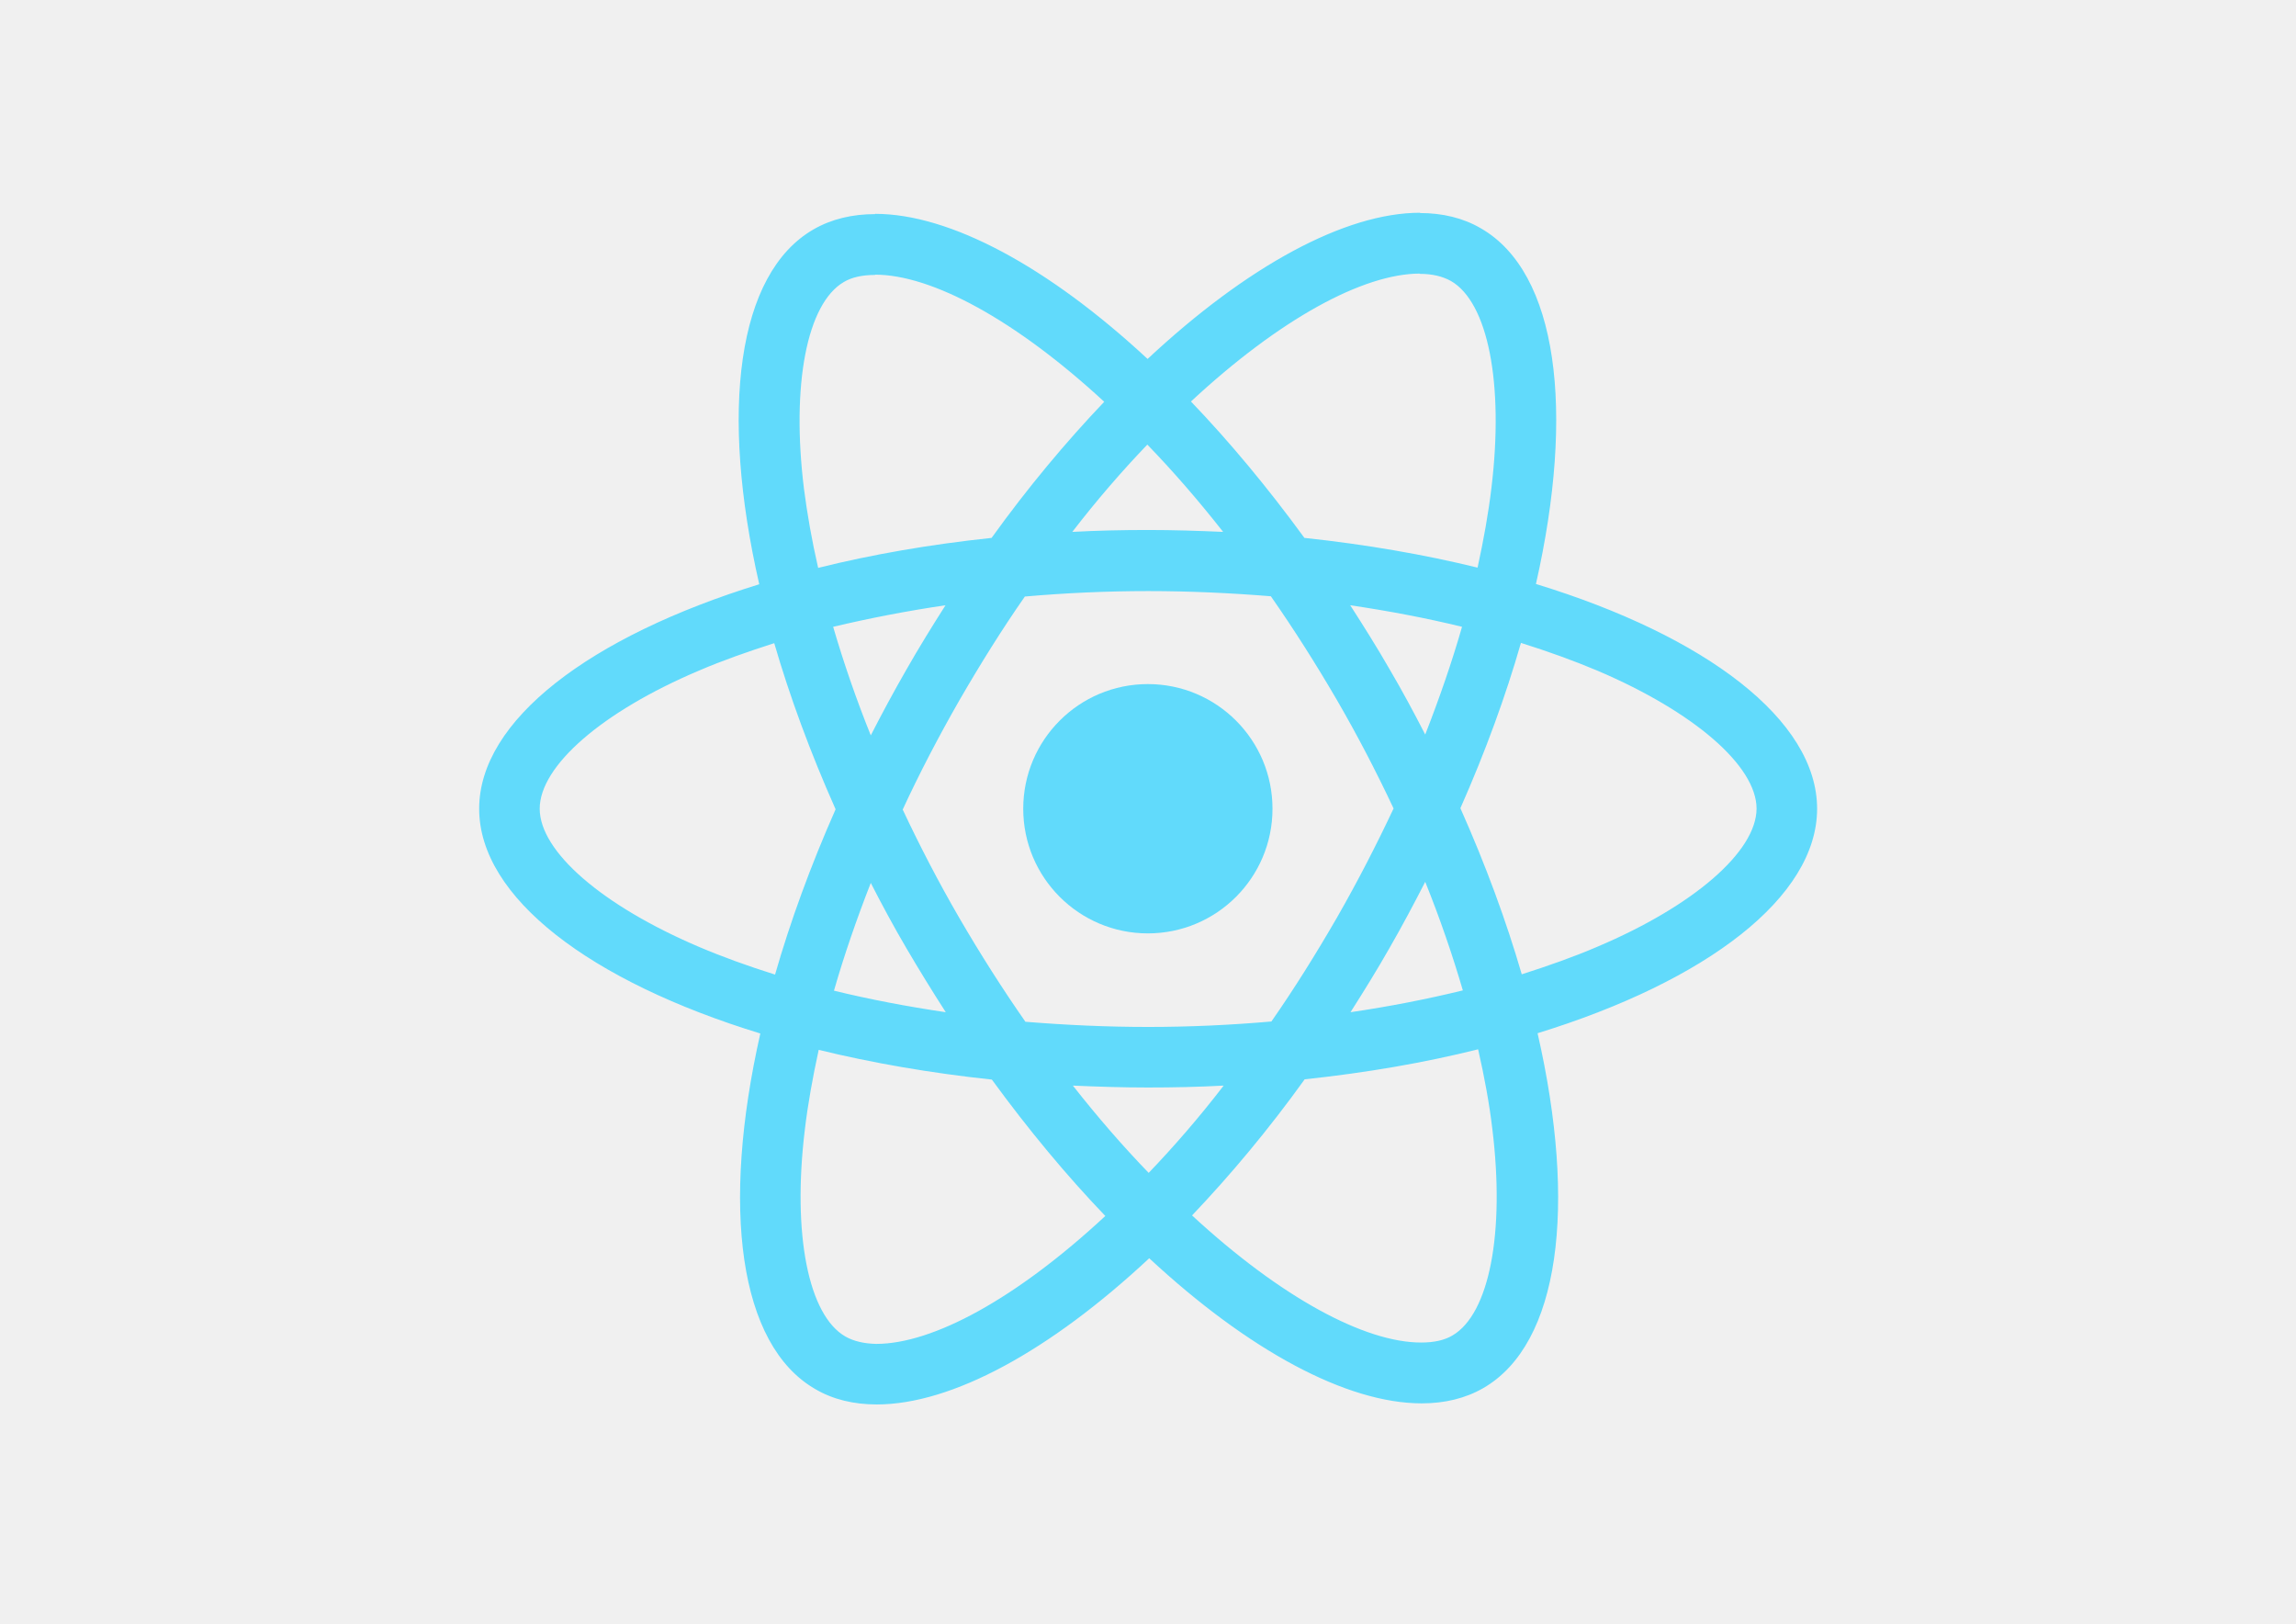
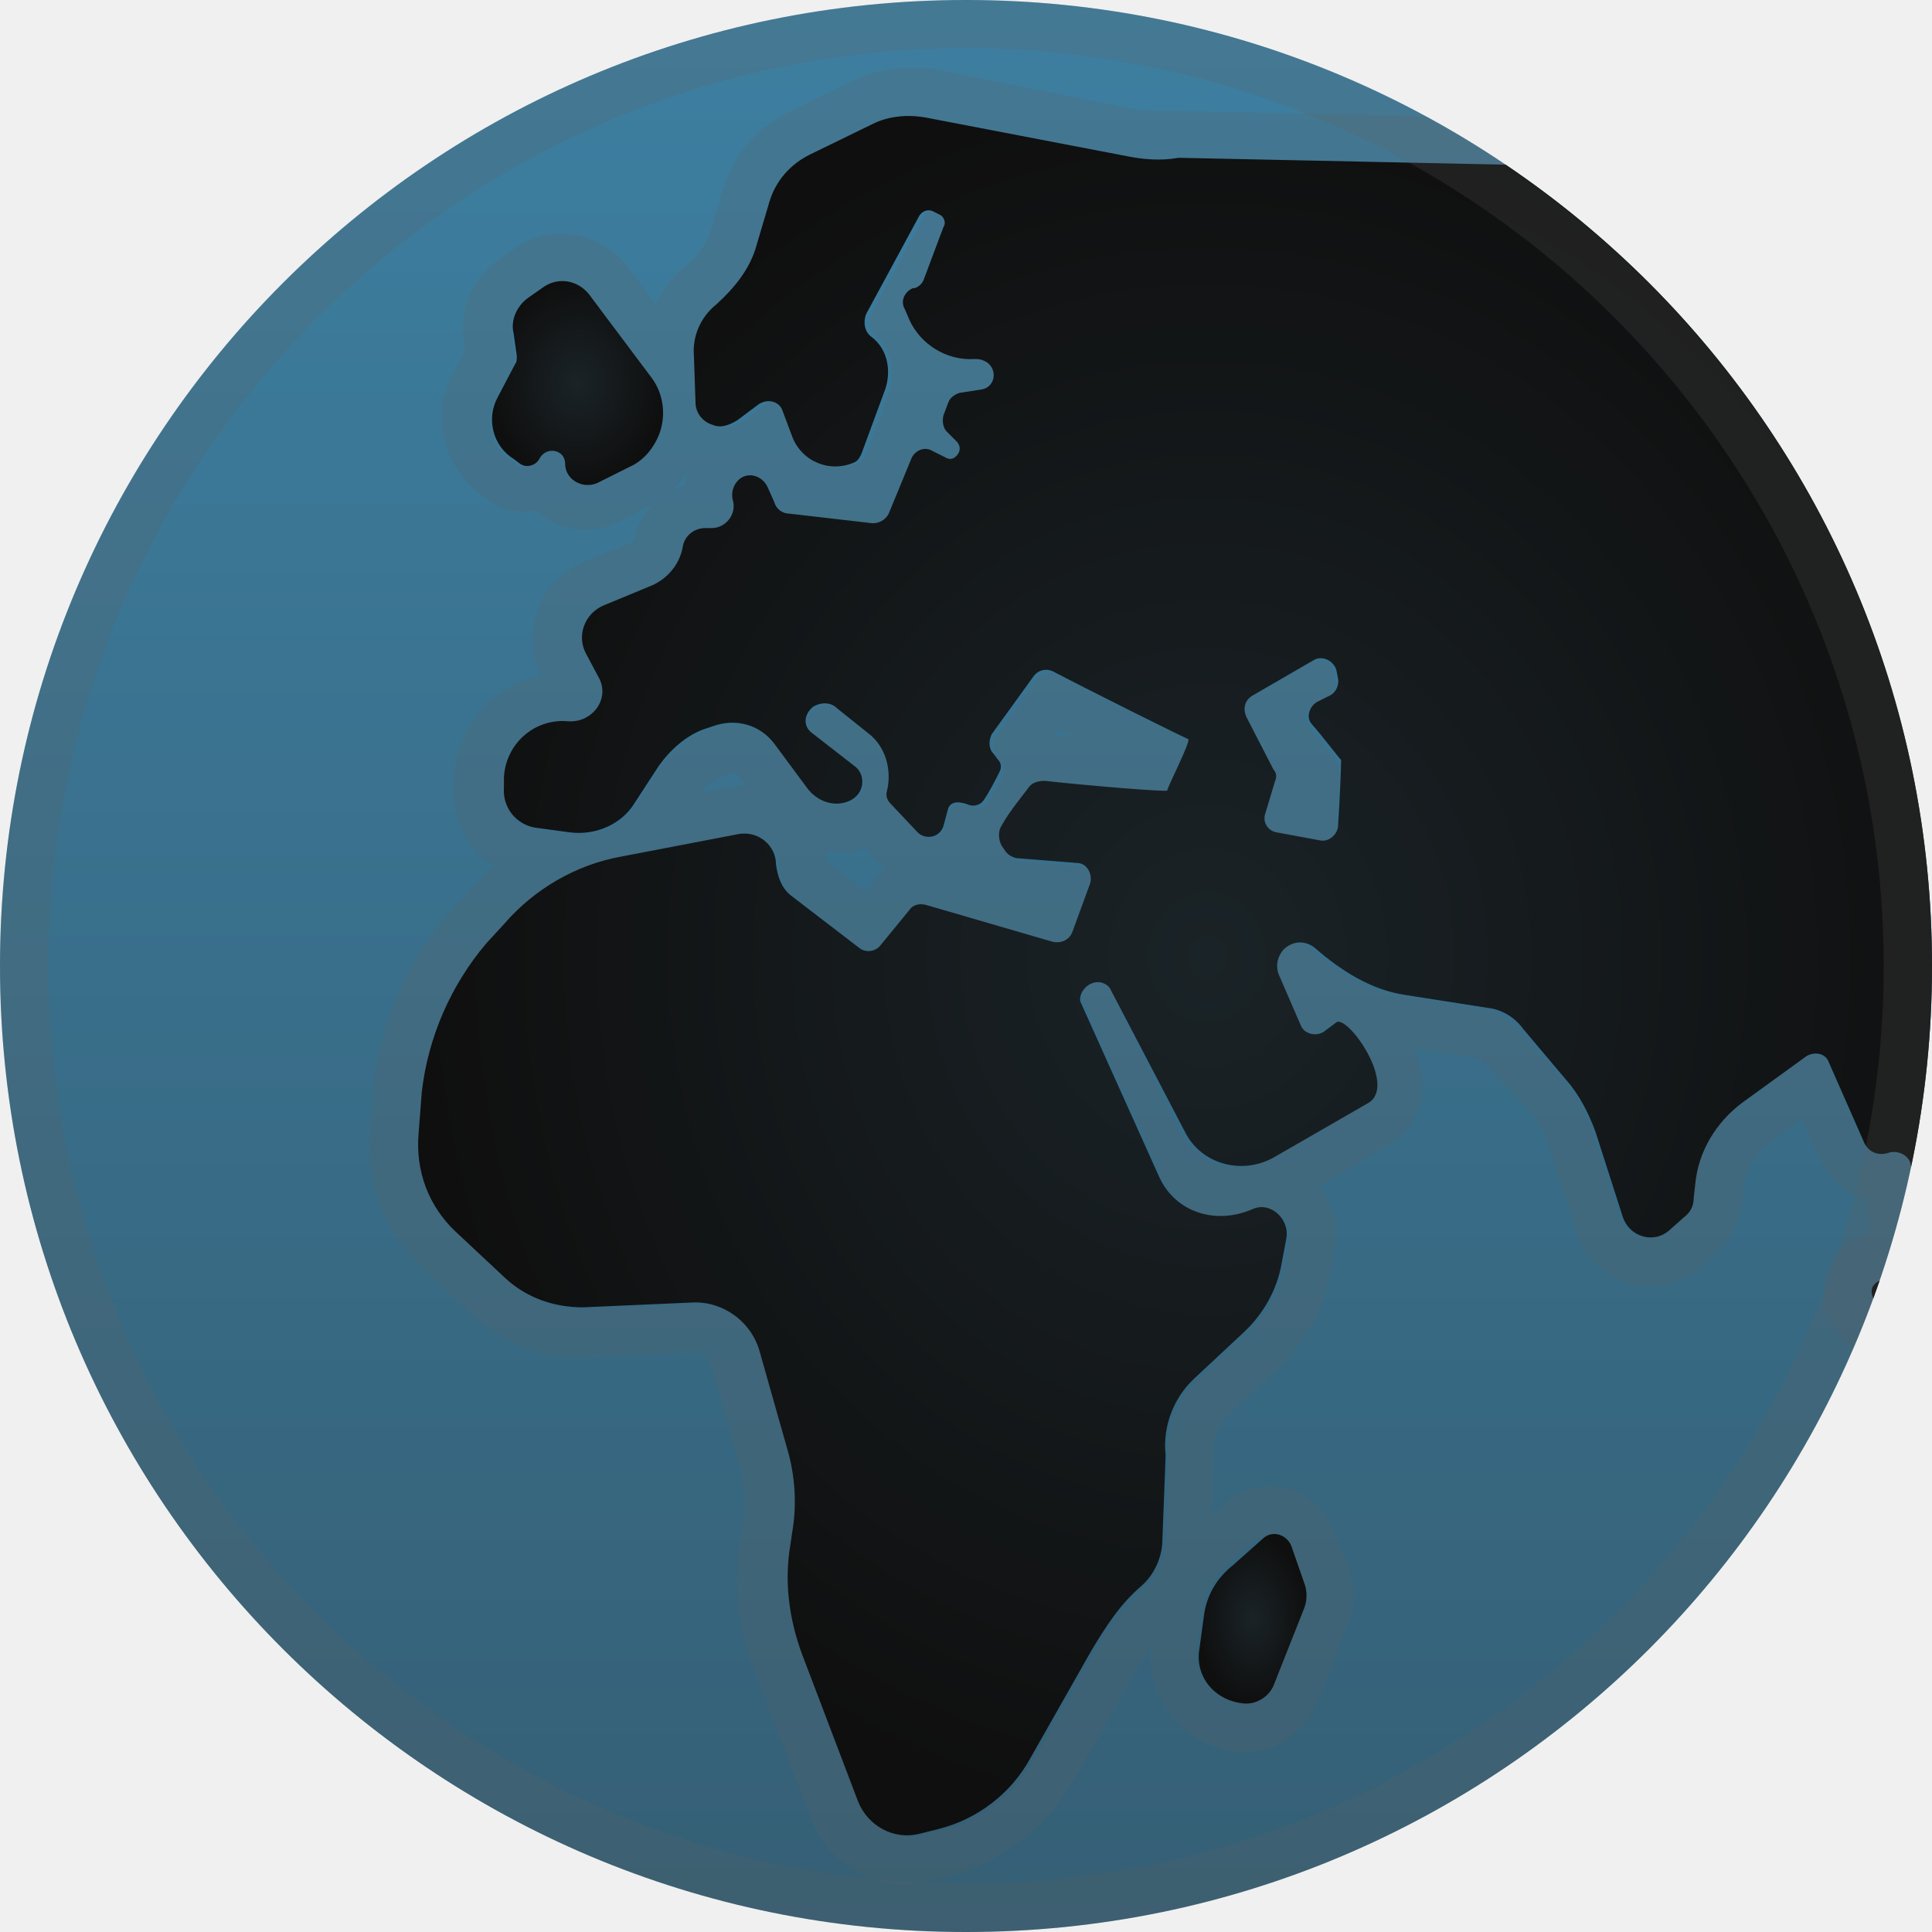
- <svg xmlns="http://www.w3.org/2000/svg" viewBox="0 0 841.9 595.3">
-   <g fill="#61DAFB">
-     <path d="M666.3 296.5c0-32.5-40.7-63.3-103.1-82.4 14.4-63.6 8-114.2-20.2-130.4-6.5-3.8-14.1-5.6-22.4-5.6v22.3c4.6 0 8.3.9 11.4 2.6 13.6 7.8 19.5 37.5 14.9 75.7-1.1 9.4-2.9 19.3-5.1 29.4-19.6-4.8-41-8.5-63.5-10.9-13.5-18.5-27.5-35.3-41.6-50 32.6-30.3 63.2-46.9 84-46.9V78c-27.5 0-63.5 19.6-99.9 53.6-36.4-33.8-72.4-53.2-99.9-53.2v22.3c20.7 0 51.4 16.5 84 46.6-14 14.7-28 31.4-41.3 49.9-22.6 2.4-44 6.1-63.6 11-2.3-10-4-19.7-5.2-29-4.7-38.2 1.1-67.9 14.6-75.8 3-1.8 6.9-2.6 11.5-2.6V78.5c-8.4 0-16 1.8-22.6 5.6-28.1 16.2-34.4 66.7-19.9 130.1-62.2 19.2-102.7 49.9-102.7 82.3 0 32.5 40.7 63.3 103.1 82.4-14.4 63.6-8 114.2 20.2 130.4 6.5 3.8 14.1 5.6 22.5 5.6 27.5 0 63.5-19.6 99.9-53.6 36.4 33.8 72.4 53.2 99.9 53.2 8.4 0 16-1.8 22.6-5.6 28.1-16.2 34.4-66.7 19.9-130.1 62-19.1 102.5-49.9 102.5-82.3zm-130.2-66.7c-3.7 12.9-8.3 26.2-13.5 39.5-4.1-8-8.4-16-13.1-24-4.6-8-9.5-15.8-14.4-23.4 14.2 2.1 27.9 4.7 41 7.9zm-45.8 106.5c-7.8 13.5-15.8 26.3-24.1 38.2-14.9 1.3-30 2-45.2 2-15.1 0-30.2-.7-45-1.9-8.3-11.9-16.4-24.6-24.2-38-7.6-13.1-14.5-26.4-20.8-39.8 6.2-13.4 13.2-26.8 20.7-39.9 7.8-13.5 15.8-26.3 24.1-38.2 14.9-1.3 30-2 45.2-2 15.1 0 30.2.7 45 1.9 8.3 11.9 16.4 24.6 24.2 38 7.6 13.1 14.5 26.4 20.8 39.8-6.3 13.4-13.2 26.8-20.7 39.9zm32.3-13c5.4 13.4 10 26.8 13.8 39.8-13.1 3.2-26.9 5.9-41.2 8 4.9-7.7 9.8-15.6 14.4-23.7 4.6-8 8.9-16.1 13-24.1zM421.2 430c-9.3-9.6-18.6-20.3-27.8-32 9 .4 18.2.7 27.5.7 9.4 0 18.7-.2 27.8-.7-9 11.7-18.3 22.4-27.5 32zm-74.4-58.9c-14.2-2.1-27.9-4.7-41-7.9 3.7-12.9 8.3-26.2 13.5-39.5 4.1 8 8.4 16 13.1 24 4.7 8 9.5 15.8 14.4 23.4zM420.7 163c9.3 9.6 18.6 20.3 27.8 32-9-.4-18.2-.7-27.5-.7-9.4 0-18.7.2-27.8.7 9-11.7 18.3-22.4 27.5-32zm-74 58.9c-4.9 7.7-9.8 15.6-14.4 23.7-4.6 8-8.9 16-13 24-5.4-13.4-10-26.8-13.8-39.8 13.1-3.1 26.9-5.8 41.2-7.9zm-90.5 125.2c-35.4-15.1-58.3-34.9-58.3-50.6 0-15.7 22.9-35.6 58.3-50.6 8.6-3.7 18-7 27.7-10.1 5.7 19.6 13.2 40 22.5 60.9-9.2 20.8-16.6 41.1-22.2 60.6-9.9-3.1-19.3-6.5-28-10.2zM310 490c-13.6-7.8-19.5-37.5-14.9-75.7 1.1-9.4 2.9-19.3 5.1-29.4 19.6 4.8 41 8.5 63.5 10.9 13.5 18.5 27.5 35.3 41.6 50-32.6 30.3-63.2 46.9-84 46.9-4.5-.1-8.3-1-11.3-2.7zm237.2-76.2c4.7 38.2-1.1 67.9-14.6 75.8-3 1.8-6.9 2.6-11.5 2.6-20.7 0-51.4-16.5-84-46.6 14-14.7 28-31.4 41.3-49.9 22.6-2.4 44-6.1 63.6-11 2.3 10.1 4.1 19.8 5.2 29.1zm38.5-66.7c-8.6 3.7-18 7-27.7 10.1-5.7-19.6-13.2-40-22.5-60.9 9.2-20.8 16.6-41.1 22.2-60.6 9.9 3.1 19.3 6.5 28.1 10.2 35.4 15.1 58.3 34.9 58.3 50.6-.1 15.7-23 35.6-58.4 50.6zM320.8 78.4z" />
-     <circle cx="420.9" cy="296.5" r="45.7" />
-     <path d="M520.5 78.1z" />
+ <svg xmlns="http://www.w3.org/2000/svg" width="250" height="250" viewBox="0 0 250 250" fill="none">
+   <path d="M125 250C194.036 250 250 194.036 250 125C250 55.964 194.036 0 125 0C55.964 0 0 55.964 0 125C0 194.036 55.964 250 125 250Z" fill="url(#paint0_linear_735_21)" />
+   <mask id="mask0_735_21" style="mask-type:luminance" maskUnits="userSpaceOnUse" x="0" y="0" width="250" height="250">
+     <path d="M125 250C194.036 250 250 194.036 250 125C250 55.964 194.036 0 125 0C55.964 0 0 55.964 0 125C0 194.036 55.964 250 125 250Z" fill="white" />
+   </mask>
+   <g mask="url(#mask0_735_21)">
+     <g opacity="0.2">
+       <path d="M72.71 36.457C73.96 36.457 75.209 37.082 76.043 38.124L84.168 48.957C85.835 51.249 86.251 54.165 84.793 56.874C83.959 58.332 82.709 59.582 81.251 60.415L77.084 62.499C76.668 62.707 76.251 62.707 75.835 62.707C74.376 62.707 72.918 61.457 72.918 59.999C72.918 58.957 72.084 58.332 71.251 58.332C70.626 58.332 70.001 58.749 69.585 59.374C69.376 59.999 68.751 60.415 68.126 60.415C67.709 60.415 67.501 60.415 67.084 60.207L66.251 59.582C63.543 57.915 62.709 54.582 64.168 51.665L66.46 47.29C66.668 46.874 66.668 46.665 66.668 46.249L66.251 43.332C66.043 41.457 66.668 39.79 68.126 38.749L70.209 37.29C71.043 36.874 71.876 36.457 72.71 36.457ZM72.71 30.207C70.626 30.207 68.334 30.832 66.668 32.082L64.584 33.54C61.043 36.04 59.376 39.999 60.001 44.165L60.209 45.415L58.543 48.332C55.626 53.957 57.501 60.832 62.709 64.374L63.543 64.999C64.793 65.832 66.251 66.249 67.918 66.249C68.334 66.249 68.959 66.249 69.376 66.04C71.043 67.707 73.334 68.54 75.626 68.54C77.084 68.54 78.334 68.332 79.584 67.707L83.751 65.624C86.459 64.374 88.751 62.082 90.209 59.165C92.501 54.582 92.084 48.957 88.959 44.79L81.251 34.582C79.168 31.874 76.043 30.207 72.71 30.207Z" fill="#5E5E5E" />
+       <path d="M165.001 107.916L170.626 108.958H171.042C172.084 108.958 172.917 108.124 172.917 107.083C173.126 104.166 173.542 99.374 173.126 98.749C172.917 98.333 170.834 95.833 169.376 94.166C168.542 93.124 168.959 91.666 170.001 91.249L171.667 90.416C172.501 89.999 172.917 88.958 172.709 88.124L172.501 87.083C172.501 86.041 171.667 85.416 170.834 85.416C170.417 85.416 170.209 85.416 169.792 85.624L161.876 90.208C161.042 90.624 160.626 91.874 161.042 92.916L164.584 99.791C164.792 100.208 164.792 100.833 164.792 101.249L163.542 105.416C163.126 106.458 163.959 107.708 165.001 107.916Z" fill="#5E5E5E" />
+       <path d="M258.334 185.624C258.126 185.416 258.126 185.416 257.918 185.207L242.918 168.124C242.501 167.707 242.501 166.874 242.918 166.249L243.126 166.041C243.334 165.832 243.751 165.624 243.959 165.624C244.168 165.624 244.376 165.624 244.584 165.832L250.209 169.166C250.418 169.374 250.626 169.374 250.834 169.374C251.668 169.374 252.501 168.332 252.084 167.499L248.959 161.457L248.751 161.041L247.501 151.041C247.293 149.791 246.251 149.166 245.209 149.166C245.001 149.166 244.793 149.166 244.376 149.374C243.959 149.582 243.751 149.582 243.543 149.582C242.709 149.582 241.668 149.166 241.251 148.124L236.668 137.707C236.251 136.874 235.626 136.457 234.793 136.457C234.376 136.457 233.959 136.666 233.543 136.874L225.209 142.916C221.876 145.416 219.584 149.166 219.168 153.332L218.959 155.207C218.751 156.249 218.334 157.082 217.709 157.707L215.834 159.374C215.209 159.999 214.168 160.207 213.334 160.207C211.668 160.207 210.209 159.166 209.584 157.499L206.043 146.457C205.209 143.957 203.959 141.666 202.293 139.791L196.668 133.332C195.418 131.874 193.751 131.041 192.084 130.624L181.459 128.957C177.084 128.332 173.126 125.832 169.793 122.916C169.168 122.499 168.543 122.082 167.709 122.082C166.876 122.082 166.043 122.499 165.418 123.124C164.584 123.957 164.376 125.416 165.001 126.666L167.709 132.916C168.126 133.541 168.751 134.166 169.584 134.166C170.001 134.166 170.418 133.957 170.626 133.749L172.293 132.499H172.501C174.376 132.499 180.001 140.832 176.459 142.916L164.168 149.999C162.918 150.832 161.459 151.041 160.001 151.041C157.084 151.041 154.168 149.374 152.709 146.666L143.751 128.124C143.334 127.499 142.709 127.082 142.084 127.082C140.626 127.082 139.584 128.541 140.209 129.791L150.418 152.499C151.876 155.832 155.001 157.499 158.334 157.499C159.793 157.499 161.043 157.291 162.501 156.666C162.918 156.457 163.334 156.457 163.751 156.457C165.626 156.457 167.293 158.332 166.876 160.416L166.251 163.749C165.626 167.291 163.751 170.416 161.251 172.707L155.001 178.541C152.293 181.041 150.834 184.791 151.251 188.541L150.834 199.374C150.834 201.666 149.793 203.749 148.126 205.416C145.418 207.916 143.543 210.624 141.668 213.749L133.751 227.707C131.251 232.291 126.876 235.624 121.876 236.874L119.376 237.499C118.751 237.707 118.334 237.707 117.709 237.707C115.001 237.707 112.501 236.041 111.459 233.332L104.168 214.166C102.501 209.582 101.876 204.791 102.709 199.999L102.918 198.541C103.543 194.999 103.334 191.249 102.293 187.707L98.751 175.207C97.709 171.457 94.168 168.749 90.418 168.749H90.001L75.834 169.374H75.209C71.668 169.374 68.334 168.124 65.834 165.624L59.376 159.582C55.834 156.249 54.168 151.666 54.584 146.874L55.001 141.457C55.626 134.374 58.543 127.707 63.126 122.291L65.418 119.791C69.376 115.207 74.793 112.082 80.626 111.041L95.834 108.124H96.668C98.751 108.124 100.834 109.791 100.834 112.082C100.834 113.541 101.459 115.207 102.709 116.041L111.668 122.916C112.084 123.124 112.501 123.332 112.918 123.332C113.543 123.332 113.959 123.124 114.376 122.707L118.126 118.124C118.543 117.707 119.168 117.499 119.584 117.499H120.209L136.668 122.291H137.293C138.126 122.291 138.959 121.874 139.168 121.041L141.459 114.791C141.876 113.541 141.043 112.291 139.793 112.082L131.876 111.457C131.251 111.457 130.626 111.041 130.418 110.416L130.001 109.791C129.584 109.166 129.584 108.124 130.001 107.291C131.043 105.624 132.293 103.957 133.543 102.291C133.959 101.666 134.793 101.457 135.418 101.457H135.626C140.834 101.874 149.584 102.707 151.251 102.707H151.459C151.459 102.499 154.584 96.249 154.168 96.041C153.751 95.832 141.043 89.374 136.668 87.291C136.459 87.082 136.043 87.082 135.834 87.082C135.209 87.082 134.584 87.291 134.168 87.916L128.751 95.416C128.334 96.249 128.334 97.082 128.959 97.916L129.584 98.749C130.001 99.166 130.001 99.791 129.793 100.207C129.168 101.457 128.543 102.707 127.709 103.957C127.501 104.374 126.876 104.582 126.459 104.582C126.251 104.582 126.043 104.582 126.043 104.582C125.209 104.166 124.584 104.166 124.168 104.166C123.543 104.166 123.126 104.374 122.918 104.791L122.293 107.082C122.084 107.916 121.251 108.541 120.418 108.541C120.001 108.541 119.376 108.332 118.959 107.916L115.418 104.166C115.001 103.749 114.793 103.124 115.001 102.499C115.626 99.791 114.793 97.082 112.709 95.207L108.543 91.874C108.126 91.457 107.501 91.249 106.876 91.249C106.459 91.249 105.834 91.457 105.418 91.666C104.168 92.707 104.168 94.166 105.209 94.999L110.834 99.374C112.501 100.624 112.084 103.749 108.959 104.166H108.334C106.876 104.166 105.418 103.332 104.584 102.082L100.418 96.457C99.168 94.791 97.084 93.749 95.001 93.749C94.168 93.749 93.334 93.957 92.501 94.166L91.251 94.582C88.751 95.624 86.668 97.291 85.418 99.374L82.293 104.166C80.626 106.666 78.126 107.916 75.209 107.916H73.959L69.376 107.291C66.876 106.874 65.209 104.791 65.418 102.082V100.832C65.626 96.666 68.959 93.541 72.918 93.541H73.751H74.168C77.084 93.541 78.959 90.416 77.709 87.916L76.043 84.791C74.793 82.291 76.043 79.582 78.334 78.541L84.376 76.041C86.459 75.207 88.126 73.332 88.543 71.041C88.751 69.582 90.001 68.541 91.459 68.541H92.293C94.376 68.541 95.626 66.666 95.001 64.791C94.584 63.749 95.001 62.707 96.043 62.082C96.459 61.874 96.876 61.666 97.293 61.666C98.334 61.666 99.168 62.291 99.584 63.332L100.418 65.207C100.834 66.041 101.459 66.457 102.293 66.666L113.126 67.916H113.334C114.168 67.916 114.793 67.499 115.209 66.666L118.126 59.582C118.543 58.749 119.168 58.332 120.001 58.332C120.418 58.332 120.626 58.332 120.834 58.541L122.709 59.582C122.918 59.791 123.126 59.791 123.334 59.791C123.751 59.791 124.168 59.582 124.376 59.166C124.584 58.749 124.584 57.916 124.168 57.499L122.918 56.249C122.293 55.624 122.084 54.791 122.501 54.166L122.918 52.082C123.126 51.457 123.751 51.041 124.376 50.832L127.293 50.416C128.959 50.207 129.584 47.707 128.126 46.874L127.709 46.666C127.293 46.457 127.084 46.457 126.668 46.457H126.459C126.251 46.457 126.043 46.457 126.043 46.457C122.709 46.457 119.584 44.582 118.126 41.457L117.501 39.999C117.084 38.957 117.501 37.707 118.543 37.291H118.751C119.376 37.082 119.793 36.666 120.001 36.041L122.501 29.374C122.709 28.749 122.501 28.124 121.876 27.707L121.043 27.291C120.834 27.291 120.626 27.291 120.626 27.291C120.209 27.291 119.793 27.499 119.584 27.916L112.709 40.624C112.293 41.666 112.501 42.707 113.334 43.541C115.418 45.207 115.834 48.332 115.001 50.832L112.084 58.749C111.876 59.166 111.668 59.582 111.251 59.791C110.418 60.207 109.584 60.416 108.751 60.416C106.459 60.416 104.168 58.957 103.334 56.457L102.084 53.124C101.876 52.291 101.043 51.874 100.209 51.874C99.793 51.874 99.168 52.082 98.751 52.499L96.251 54.374C95.626 54.791 94.793 55.207 94.168 55.207C93.751 55.207 93.543 55.207 93.126 54.999C91.876 54.582 91.043 53.332 90.834 52.082L90.626 46.041C90.626 43.541 91.668 41.041 93.543 39.374C96.043 37.291 97.918 34.791 98.751 31.666L100.418 26.249C101.251 23.541 103.126 21.457 105.626 20.207L113.751 16.249C115.209 15.416 116.876 15.207 118.543 15.207C119.168 15.207 120.001 15.207 120.626 15.416L145.834 20.207C147.293 20.416 148.751 20.624 150.209 20.624C150.834 20.624 151.668 20.624 152.293 20.416L201.876 21.457H203.126C208.126 21.457 213.126 20.832 217.918 19.791L258.334 10.207V3.749C258.126 3.749 258.126 3.749 257.918 3.957L216.668 13.749C212.293 14.791 207.709 15.416 203.334 15.416H202.293L152.709 14.374H150.209C149.168 14.374 147.918 14.166 146.876 14.166L121.043 8.957C120.001 8.749 118.959 8.749 117.709 8.749C115.001 8.749 112.501 9.374 110.001 10.624L101.876 14.582C97.918 16.457 94.793 20.207 93.543 24.582L91.876 29.999C91.459 31.666 90.209 33.124 88.543 34.582C85.209 37.291 83.334 41.666 83.334 46.249L83.543 52.291C83.751 56.041 85.834 59.166 89.168 60.624C88.959 61.249 88.751 62.082 88.543 62.707C85.418 63.749 82.709 66.457 82.084 69.791C82.084 69.999 81.876 70.207 81.668 70.207L75.626 72.707C72.918 73.749 70.626 76.041 69.584 78.957C68.543 81.874 68.751 84.791 70.001 87.499C63.751 88.541 59.168 93.957 58.751 100.624V101.874C58.543 106.249 60.626 109.999 63.959 112.082C62.709 113.124 61.459 114.374 60.418 115.624L58.126 118.124C52.501 124.582 49.168 132.499 48.334 140.832L47.918 146.249C47.293 152.916 49.793 159.582 54.793 164.166L61.251 170.207C65.001 173.749 69.793 175.624 74.793 175.624H75.626L89.793 174.999C90.834 174.999 91.876 175.624 92.084 176.874L95.626 189.374C96.459 192.082 96.459 194.791 96.043 197.499L95.834 198.957C94.793 204.791 95.418 210.832 97.709 216.249L105.001 235.416C106.876 240.416 111.668 243.749 117.084 243.749C118.126 243.749 119.376 243.541 120.418 243.332L122.918 242.707C129.584 241.041 135.418 236.457 138.751 230.624L146.668 216.666C148.543 213.541 150.001 211.457 151.876 209.791C154.793 207.082 156.668 203.332 156.668 199.374L157.084 188.749V187.916C156.876 186.041 157.501 184.374 158.959 183.124L165.209 177.291C168.751 173.957 171.251 169.791 172.084 164.999L172.709 161.666C173.334 158.749 172.501 155.832 170.834 153.749L170.626 153.541L179.793 148.124C182.501 146.457 185.209 142.707 183.543 137.291C183.334 136.874 183.126 136.249 182.918 135.624L191.043 136.874C191.459 136.874 191.668 137.082 191.876 137.291L197.918 143.749C199.168 145.207 200.001 146.666 200.418 148.332L203.959 159.374C205.209 163.541 209.168 166.457 213.543 166.457C215.834 166.457 218.126 165.624 220.001 163.957L221.876 162.291C223.751 160.624 225.209 158.332 225.418 155.624L225.626 153.749C225.834 151.249 227.084 149.166 229.168 147.707L233.126 144.791L235.626 150.207C236.668 152.707 239.168 154.582 241.668 155.207L242.084 159.582C240.626 159.999 239.376 160.624 238.334 161.666L238.126 161.874C235.418 164.582 235.209 169.166 237.709 172.291L252.709 189.374C254.376 191.249 256.251 192.499 258.334 193.541V185.624ZM137.084 94.374C137.709 94.791 138.334 94.999 138.959 95.416C138.126 95.207 137.293 95.207 136.459 95.207L137.084 94.374ZM108.334 110.207H109.793C110.626 110.207 111.251 109.999 111.876 109.582L114.168 112.082L114.584 112.499C113.959 112.916 113.543 113.332 113.126 113.957L112.084 115.416L107.084 111.666C107.084 111.249 107.084 110.832 106.876 110.416C107.293 110.207 107.918 110.207 108.334 110.207ZM93.543 100.416L94.793 99.999H95.001C95.001 99.999 95.418 99.999 95.418 100.207L96.459 101.666C95.834 101.666 95.418 101.666 94.793 101.874L90.834 102.499C91.459 101.457 92.501 100.832 93.543 100.416Z" fill="#5E5E5E" />
+       <path d="M164.376 198.541C165.21 198.541 166.251 199.166 166.668 199.999L168.335 204.791C168.751 205.833 168.751 207.083 168.335 208.124L164.376 218.124C163.751 219.583 162.501 220.416 160.835 220.416C160.626 220.416 160.626 220.416 160.418 220.416C156.876 219.999 154.376 216.666 154.793 213.333L155.418 208.749C155.835 206.249 157.085 204.166 158.751 202.499L162.501 199.166C163.335 198.749 163.96 198.541 164.376 198.541ZM164.376 192.291C162.293 192.291 160.21 193.124 158.751 194.374L155.001 197.708C152.085 200.208 150.21 203.749 149.585 207.708L148.96 212.291C148.543 215.624 149.376 219.166 151.46 221.874C153.543 224.583 156.668 226.249 160.001 226.666H161.043C165.21 226.666 168.96 224.166 170.418 220.208L174.376 210.208C175.418 207.708 175.418 204.999 174.376 202.499L172.501 197.916C171.251 194.583 168.126 192.291 164.376 192.291Z" fill="#5E5E5E" />
+     </g>
  </g>
+   <mask id="mask1_735_21" style="mask-type:luminance" maskUnits="userSpaceOnUse" x="0" y="0" width="250" height="250">
+     <path d="M125 250C194.036 250 250 194.036 250 125C250 55.964 194.036 0 125 0C55.964 0 0 55.964 0 125C0 194.036 55.964 250 125 250Z" fill="white" />
+   </mask>
+   <g mask="url(#mask1_735_21)">
+     <path d="M69.791 59.375C70.624 57.709 73.124 58.125 73.124 60C73.124 62.084 75.416 63.334 77.291 62.5L81.457 60.417C82.916 59.792 84.166 58.542 84.999 56.875C86.249 54.375 86.041 51.25 84.374 48.959L76.249 38.125C74.791 36.25 72.291 35.834 70.416 37.084L68.332 38.542C66.874 39.584 66.041 41.459 66.457 43.125L66.874 46.042C66.874 46.459 66.874 46.875 66.666 47.084L64.374 51.459C62.916 54.167 63.749 57.709 66.457 59.375L67.291 60C68.124 60.625 69.374 60.209 69.791 59.375Z" fill="url(#paint1_radial_735_21)" />
+     <path d="M258.333 167.502C255.833 164.793 251.666 159.793 251.875 159.585C251.875 159.377 252.083 158.335 252.083 157.085C252.083 155.21 254.375 154.585 255.625 155.835L258.333 158.752V10.21L218.125 19.793C212.916 21.043 207.5 21.668 202.083 21.46L152.5 20.418C150.208 20.835 147.916 20.627 145.833 20.21L119.791 15.21C117.5 14.793 115 15.002 112.916 16.043L104.791 20.002C102.291 21.252 100.416 23.335 99.583 26.043L97.916 31.668C97.083 34.793 95 37.293 92.708 39.377C90.625 41.043 89.583 43.543 89.791 46.043L90 52.085C90 53.335 90.833 54.585 92.291 55.002C93.333 55.418 94.375 55.002 95.416 54.377L97.916 52.502C99.166 51.46 100.833 51.877 101.25 53.127L102.5 56.46C103.75 59.793 107.5 61.252 110.625 59.793C111.041 59.585 111.25 59.168 111.458 58.752L114.375 50.835C115.416 48.335 115 45.21 112.708 43.543C111.875 42.918 111.666 41.668 112.083 40.627L118.958 27.918C119.375 27.293 120 27.085 120.625 27.293L121.458 27.71C122.083 27.918 122.5 28.752 122.083 29.377L119.583 36.043C119.375 36.668 118.958 37.085 118.333 37.293H118.125C117.083 37.71 116.458 38.96 117.083 40.002L117.708 41.46C119.166 44.585 122.5 46.668 126.041 46.46C126.458 46.46 126.875 46.46 127.291 46.668L127.708 46.877C129.166 47.918 128.75 50.21 126.875 50.418L124.166 50.835C123.541 51.043 122.916 51.46 122.708 52.085L122.083 53.752C121.875 54.585 122.083 55.418 122.5 55.835L123.75 57.085C124.166 57.502 124.375 58.127 123.958 58.752C123.541 59.377 122.916 59.585 122.291 59.168L120.625 58.335C119.583 57.71 118.333 58.335 117.916 59.377L115 66.46C114.583 67.293 113.75 67.71 112.916 67.71L102.083 66.46C101.25 66.46 100.416 65.835 100.208 65.002L99.375 63.127C98.75 61.668 97.083 61.043 95.833 61.877C95 62.502 94.583 63.543 94.791 64.585C95.416 66.46 93.958 68.335 92.083 68.335H91.25C89.791 68.335 88.541 69.377 88.333 70.835C87.916 73.127 86.25 75.002 84.166 75.835L78.125 78.335C75.625 79.377 74.583 82.293 75.833 84.585L77.5 87.71C78.958 90.418 76.666 93.543 73.541 93.335C69.166 92.918 65.416 96.252 65.208 100.627V101.877C65 104.585 66.875 106.668 69.166 107.085L73.75 107.71C77.083 108.127 80.416 106.668 82.083 103.96L85.208 99.168C86.666 97.085 88.75 95.21 91.041 94.377L92.291 93.96C95.208 92.918 98.333 93.752 100.208 96.252L104.375 101.877C105.416 103.335 107.083 104.168 108.75 103.96C111.875 103.543 112.291 100.418 110.625 99.168L105 94.793C103.958 93.96 103.958 92.502 105.208 91.46C106.25 90.835 107.5 90.835 108.333 91.668L112.5 95.002C114.583 96.668 115.416 99.585 114.791 102.293C114.583 102.918 114.791 103.543 115.208 103.96L118.75 107.71C119.791 108.752 121.666 108.335 122.083 106.877L122.708 104.585C123.125 103.543 124.375 103.752 125.416 104.168C126.041 104.377 126.875 104.168 127.291 103.543C128.125 102.293 128.75 101.043 129.375 99.793C129.583 99.377 129.583 98.752 129.166 98.335L128.541 97.502C127.916 96.877 127.916 95.835 128.333 95.002L133.75 87.502C134.375 86.668 135.416 86.46 136.25 86.877C140.625 89.168 153.541 95.627 153.75 95.627C154.166 95.835 151.041 101.877 151.041 102.293C151.041 102.502 140.833 101.668 135.208 101.043C134.375 101.043 133.541 101.252 133.125 101.877C131.875 103.543 130.625 105.002 129.583 106.877C129.166 107.502 129.166 108.543 129.583 109.377L130 110.002C130.416 110.627 130.833 110.835 131.458 111.043L139.375 111.668C140.625 111.668 141.458 113.127 141.041 114.377L138.75 120.627C138.333 121.668 137.291 122.085 136.25 121.877L119.791 117.085C118.958 116.877 118.125 117.085 117.708 117.71L113.958 122.293C113.333 123.127 112.083 123.335 111.25 122.71L102.291 115.835C101.041 114.793 100.625 113.335 100.416 111.877C100.416 109.377 98.125 107.502 95.625 107.918L80.416 110.835C74.583 111.877 69.166 115.002 65.208 119.585L62.916 122.085C58.333 127.502 55.416 134.168 54.583 141.252L54.166 146.668C53.75 151.46 55.416 156.043 58.958 159.377L65.416 165.418C68.125 167.918 71.666 169.168 75.416 169.168L89.583 168.543C93.541 168.335 97.291 171.043 98.333 175.002L101.875 187.502C102.916 191.043 103.125 194.793 102.5 198.335L102.291 199.793C101.458 204.585 102.083 209.377 103.75 213.96L111.041 233.127C112.291 236.252 115.625 238.127 118.958 237.293L121.458 236.668C126.458 235.418 130.833 232.085 133.333 227.502L141.25 213.543C143.125 210.418 145 207.502 147.708 205.21C149.375 203.752 150.416 201.46 150.416 199.168L150.833 188.335C150.416 184.585 151.875 180.835 154.583 178.335L160.833 172.502C163.333 170.21 165.208 167.085 165.833 163.543L166.458 160.21C166.875 157.71 164.375 155.418 162.083 156.46C157.291 158.543 152.083 156.877 150 152.293L139.791 129.585C139.583 128.543 140.625 127.085 142.083 127.085C142.708 127.085 143.541 127.502 143.75 128.127L153.333 146.46C155.416 150.627 160.625 152.085 164.791 149.793L177.083 142.71C180.833 140.418 174.375 131.252 172.916 132.293L171.25 133.543C170.208 134.168 168.75 133.752 168.333 132.71L165.625 126.46C165 125.21 165.208 123.96 166.041 122.918C167.291 121.668 168.958 121.668 170.208 122.71C173.541 125.627 177.5 128.127 181.875 128.752L192.5 130.418C194.375 130.627 196.041 131.668 197.083 133.127L202.708 139.793C204.375 141.668 205.625 144.168 206.458 146.46L210 157.502C210.833 160.002 213.958 161.043 216.041 159.168L217.916 157.502C218.75 156.877 219.166 156.043 219.166 155.002L219.375 153.127C219.791 148.96 222.083 145.21 225.416 142.71L233.75 136.668C234.791 136.043 236.25 136.252 236.666 137.502L241.25 147.918C241.875 149.168 243.125 149.585 244.375 149.168C245.625 148.752 247.291 149.585 247.291 151.043L248.541 161.043L248.75 161.46L251.875 167.502C252.5 168.752 251.25 169.793 250 169.168L244.375 165.835C243.958 165.418 243.125 165.627 242.708 166.043L242.5 166.252C242.083 166.668 242.083 167.502 242.5 168.127L257.5 185.21C257.708 185.418 258.125 185.835 258.333 186.043V167.502ZM173.125 107.085C172.916 108.127 171.875 108.96 170.833 108.752L165.208 107.71C163.958 107.502 163.333 106.252 163.75 105.21L165 101.043C165.208 100.627 165.208 100.002 164.791 99.585L161.25 92.71C160.833 91.668 161.041 90.627 162.083 90.002L170 85.418C171.041 84.793 172.5 85.418 172.916 86.668L173.125 87.71C173.333 88.543 172.916 89.585 172.083 90.002L170.416 90.835C169.375 91.46 168.958 92.918 169.791 93.752C171.25 95.418 173.125 97.918 173.541 98.335C173.541 99.377 173.333 104.168 173.125 107.085Z" fill="url(#paint2_radial_735_21)" />
+     <path d="M155.834 208.751L155.209 213.334C154.584 216.876 157.084 220.001 160.834 220.417C162.501 220.626 164.167 219.584 164.792 218.126L168.751 208.126C169.167 207.084 169.167 205.834 168.751 204.792L167.084 200.001C166.459 198.542 164.584 197.917 163.334 199.167L159.584 202.501C157.501 204.167 156.251 206.251 155.834 208.751Z" fill="url(#paint3_radial_735_21)" />
+   </g>
+   <path opacity="0.2" d="M125 6.25C190.417 6.25 243.75 59.583 243.75 125C243.75 190.417 190.417 243.75 125 243.75C59.583 243.75 6.25 190.417 6.25 125C6.25 59.583 59.583 6.25 125 6.25ZM125 0C56.042 0 0 56.042 0 125C0 193.958 56.042 250 125 250C193.958 250 250 193.958 250 125C250 56.042 193.958 0 125 0Z" fill="#5E5E5E" />
+   <defs>
+     <linearGradient id="paint0_linear_735_21" x1="125" y1="0" x2="125" y2="250" gradientUnits="userSpaceOnUse">
+       <stop stop-color="#3D7FA1" />
+       <stop offset="1" stop-color="#355F75" />
+     </linearGradient>
+     <radialGradient id="paint1_radial_735_21" cx="0" cy="0" r="1" gradientUnits="userSpaceOnUse" gradientTransform="translate(74.7334 49.5652) rotate(90) scale(13.1961 11.0693)">
+       <stop stop-color="#1A2327" />
+       <stop offset="1" stop-color="#0F0F0F" />
+     </radialGradient>
+     <radialGradient id="paint2_radial_735_21" cx="0" cy="0" r="1" gradientUnits="userSpaceOnUse" gradientTransform="translate(156.218 123.851) rotate(90) scale(113.641 102.115)">
+       <stop stop-color="#1A2327" />
+       <stop offset="1" stop-color="#0F0F0F" />
+     </radialGradient>
+     <radialGradient id="paint3_radial_735_21" cx="0" cy="0" r="1" gradientUnits="userSpaceOnUse" gradientTransform="translate(162.088 209.47) rotate(90) scale(10.9734 6.97494)">
+       <stop stop-color="#1A2327" />
+       <stop offset="1" stop-color="#0F0F0F" />
+     </radialGradient>
+   </defs>
</svg>
